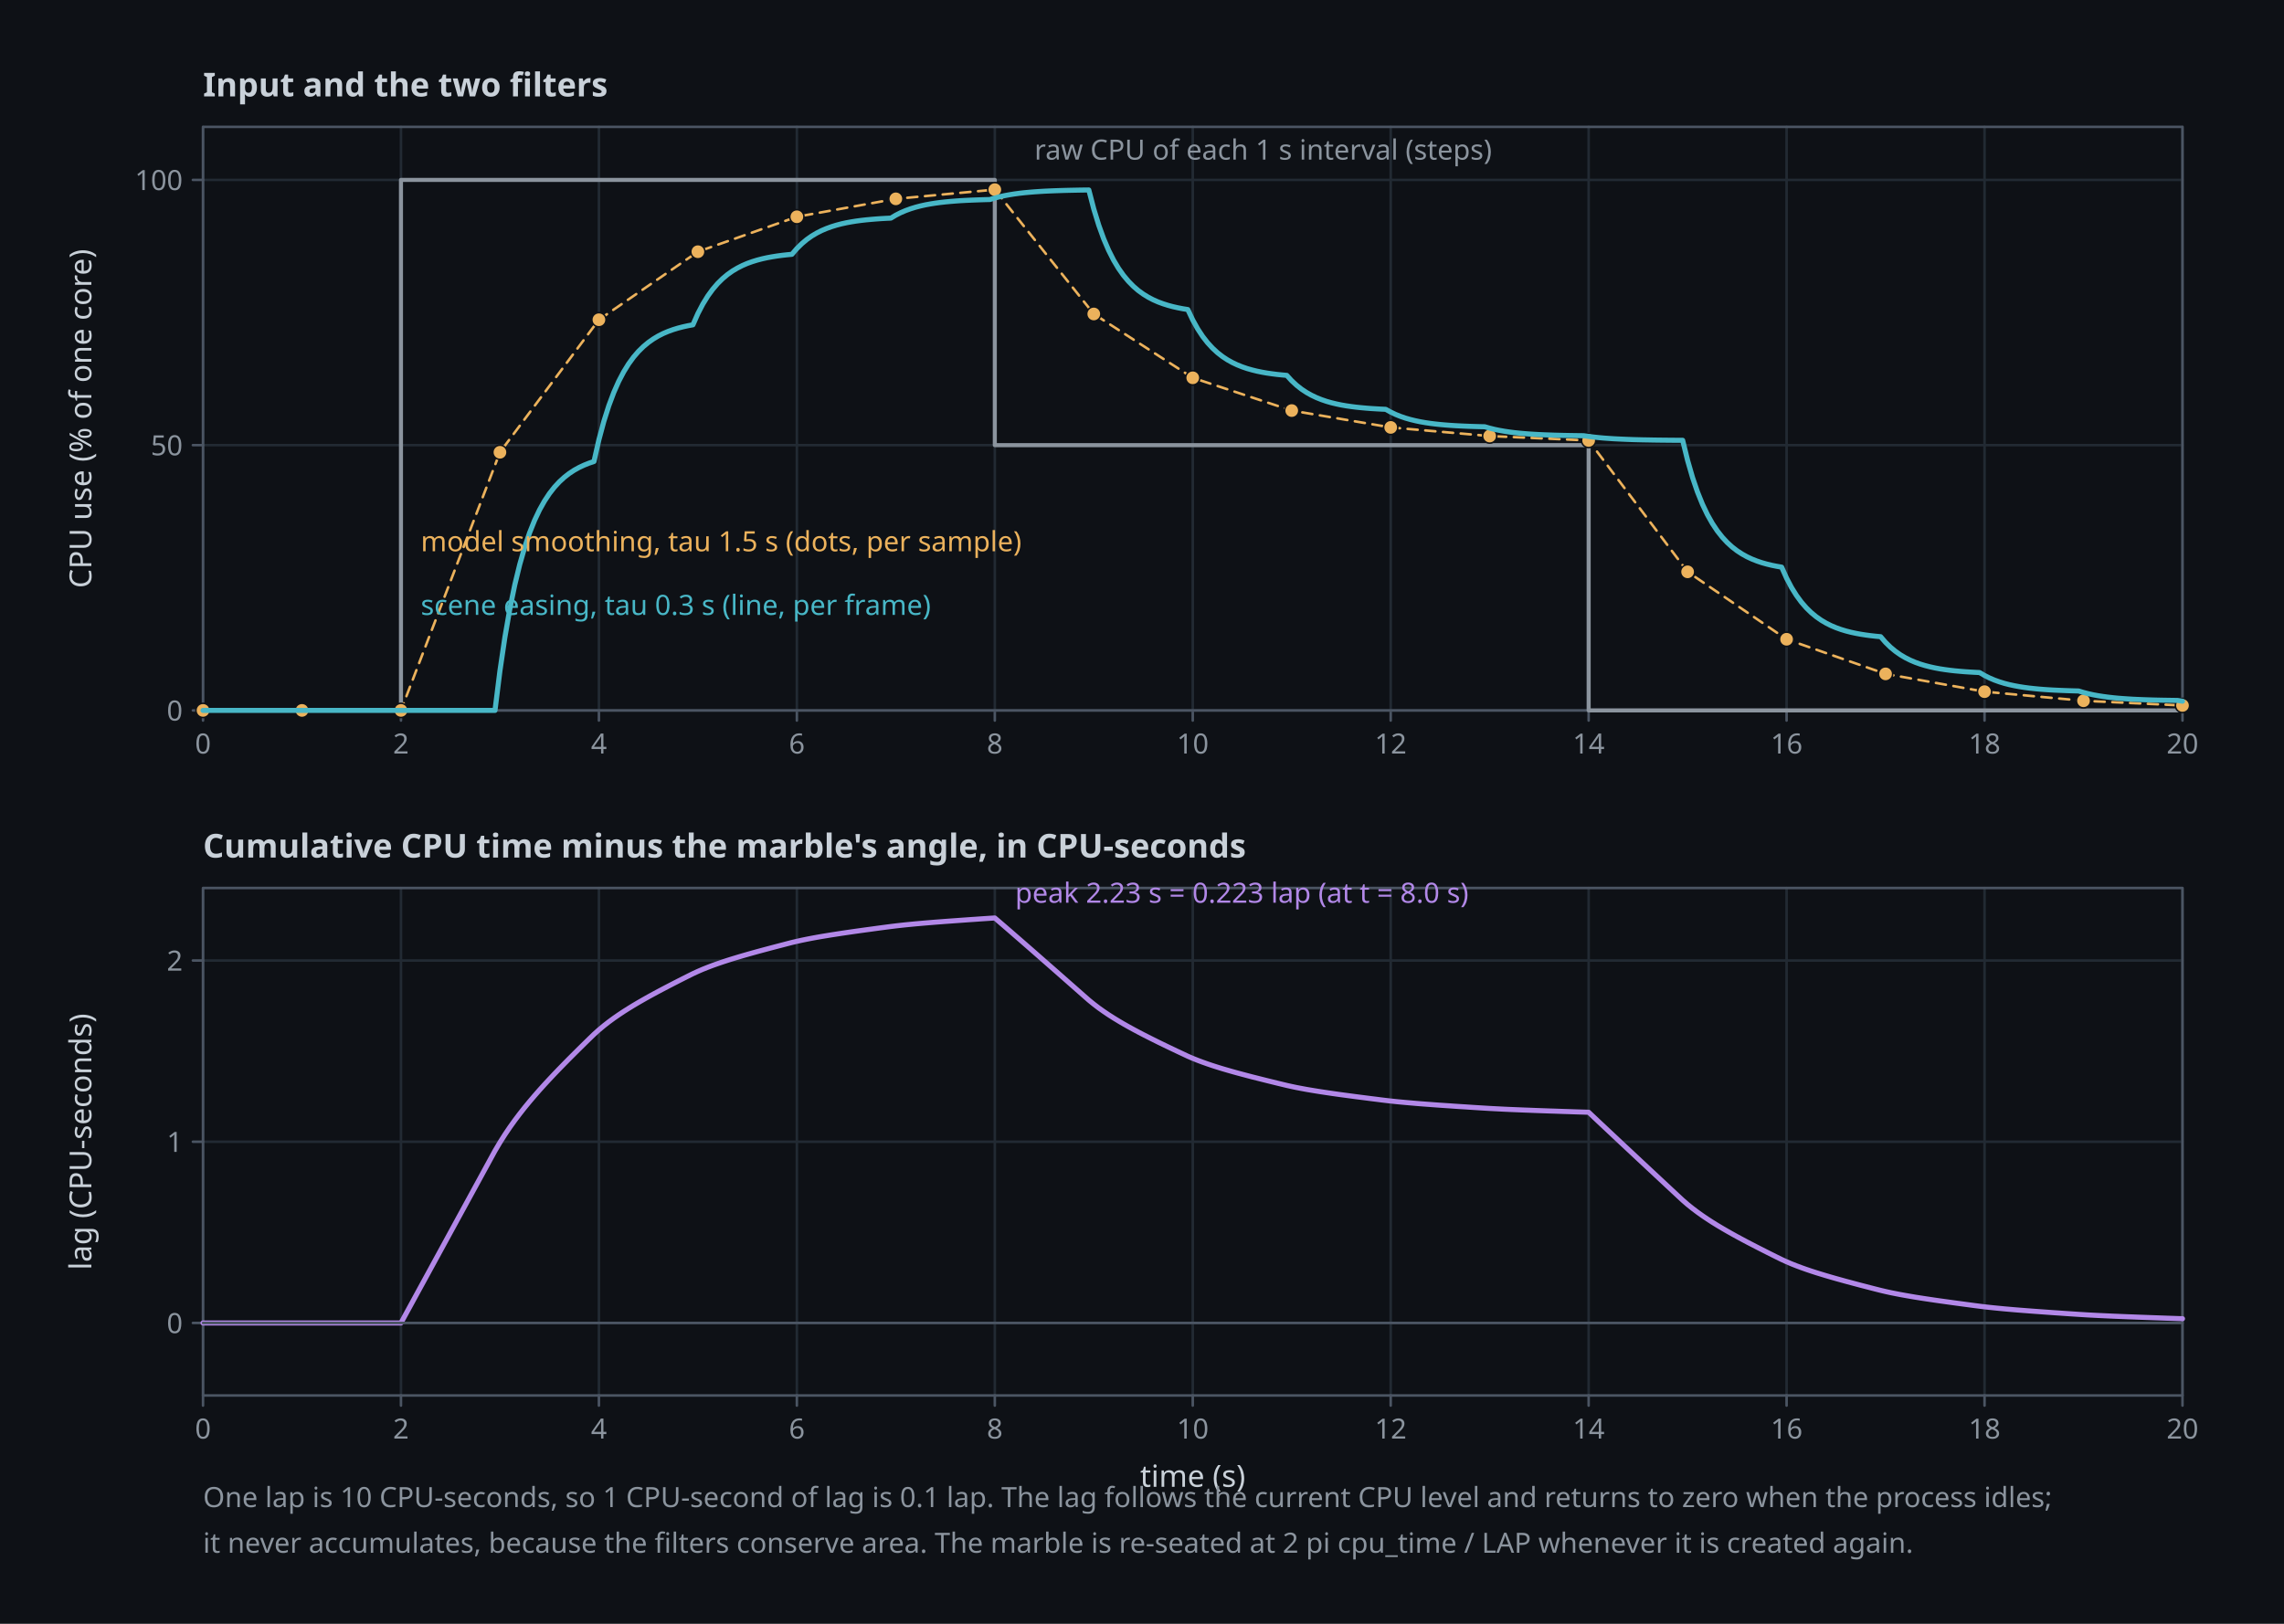
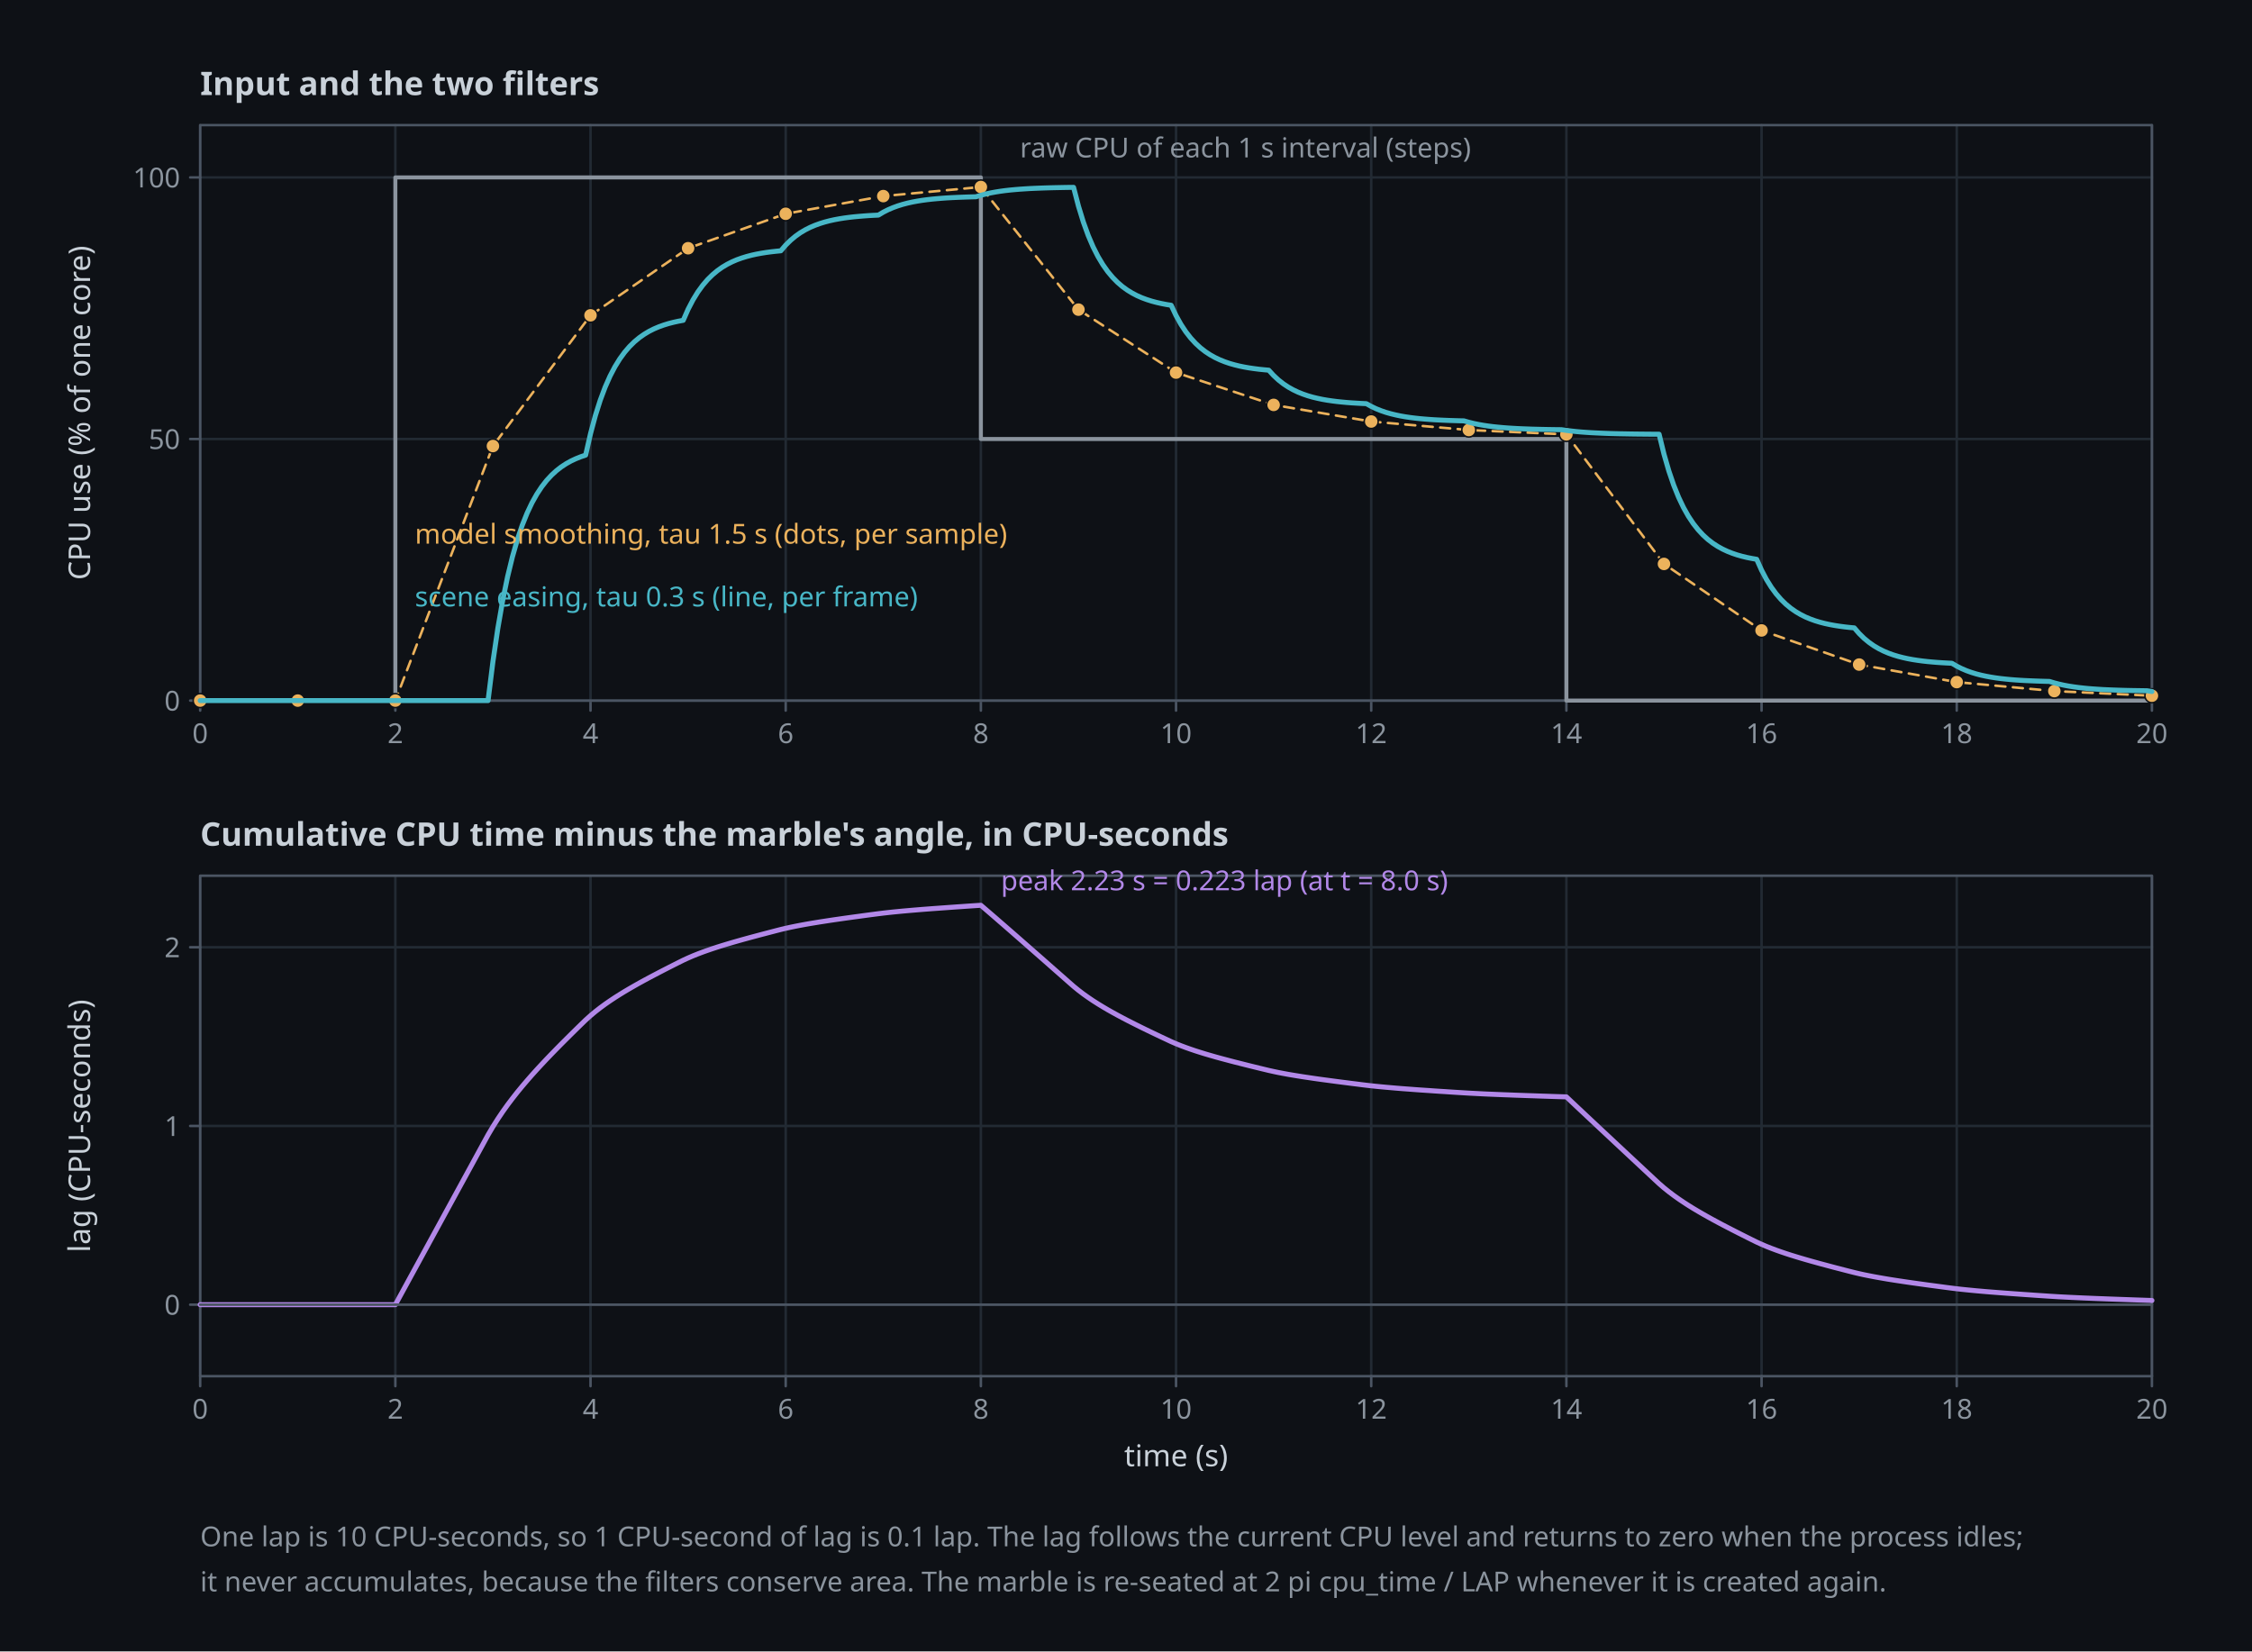
- <svg xmlns="http://www.w3.org/2000/svg" viewBox="0 0 900 640" width="900" height="640" font-family="system-ui, sans-serif" role="img">
-   <rect width="900" height="640" fill="#0e1116" />
+ <svg xmlns="http://www.w3.org/2000/svg" viewBox="0 0 900 660" width="900" height="660" font-family="system-ui, sans-serif" role="img">
+   <rect width="900" height="660" fill="#0e1116" />
  <line x1="80" y1="50" x2="80" y2="280" fill="none" stroke="#222a33" stroke-width="1" stroke-linejoin="round" stroke-linecap="round" />
  <line x1="80" y1="280" x2="80" y2="284" fill="none" stroke="#4b5563" stroke-width="1" stroke-linejoin="round" stroke-linecap="round" />
  <text x="80" y="297" font-size="11" text-anchor="middle" fill="#8b949e">0</text>
  <line x1="158" y1="50" x2="158" y2="280" fill="none" stroke="#222a33" stroke-width="1" stroke-linejoin="round" stroke-linecap="round" />
  <line x1="158" y1="280" x2="158" y2="284" fill="none" stroke="#4b5563" stroke-width="1" stroke-linejoin="round" stroke-linecap="round" />
  <text x="158" y="297" font-size="11" text-anchor="middle" fill="#8b949e">2</text>
  <line x1="236" y1="50" x2="236" y2="280" fill="none" stroke="#222a33" stroke-width="1" stroke-linejoin="round" stroke-linecap="round" />
  <line x1="236" y1="280" x2="236" y2="284" fill="none" stroke="#4b5563" stroke-width="1" stroke-linejoin="round" stroke-linecap="round" />
  <text x="236" y="297" font-size="11" text-anchor="middle" fill="#8b949e">4</text>
  <line x1="314" y1="50" x2="314" y2="280" fill="none" stroke="#222a33" stroke-width="1" stroke-linejoin="round" stroke-linecap="round" />
  <line x1="314" y1="280" x2="314" y2="284" fill="none" stroke="#4b5563" stroke-width="1" stroke-linejoin="round" stroke-linecap="round" />
  <text x="314" y="297" font-size="11" text-anchor="middle" fill="#8b949e">6</text>
  <line x1="392" y1="50" x2="392" y2="280" fill="none" stroke="#222a33" stroke-width="1" stroke-linejoin="round" stroke-linecap="round" />
  <line x1="392" y1="280" x2="392" y2="284" fill="none" stroke="#4b5563" stroke-width="1" stroke-linejoin="round" stroke-linecap="round" />
  <text x="392" y="297" font-size="11" text-anchor="middle" fill="#8b949e">8</text>
  <line x1="470" y1="50" x2="470" y2="280" fill="none" stroke="#222a33" stroke-width="1" stroke-linejoin="round" stroke-linecap="round" />
  <line x1="470" y1="280" x2="470" y2="284" fill="none" stroke="#4b5563" stroke-width="1" stroke-linejoin="round" stroke-linecap="round" />
  <text x="470" y="297" font-size="11" text-anchor="middle" fill="#8b949e">10</text>
  <line x1="548" y1="50" x2="548" y2="280" fill="none" stroke="#222a33" stroke-width="1" stroke-linejoin="round" stroke-linecap="round" />
  <line x1="548" y1="280" x2="548" y2="284" fill="none" stroke="#4b5563" stroke-width="1" stroke-linejoin="round" stroke-linecap="round" />
  <text x="548" y="297" font-size="11" text-anchor="middle" fill="#8b949e">12</text>
  <line x1="626" y1="50" x2="626" y2="280" fill="none" stroke="#222a33" stroke-width="1" stroke-linejoin="round" stroke-linecap="round" />
  <line x1="626" y1="280" x2="626" y2="284" fill="none" stroke="#4b5563" stroke-width="1" stroke-linejoin="round" stroke-linecap="round" />
  <text x="626" y="297" font-size="11" text-anchor="middle" fill="#8b949e">14</text>
  <line x1="704" y1="50" x2="704" y2="280" fill="none" stroke="#222a33" stroke-width="1" stroke-linejoin="round" stroke-linecap="round" />
  <line x1="704" y1="280" x2="704" y2="284" fill="none" stroke="#4b5563" stroke-width="1" stroke-linejoin="round" stroke-linecap="round" />
  <text x="704" y="297" font-size="11" text-anchor="middle" fill="#8b949e">16</text>
  <line x1="782" y1="50" x2="782" y2="280" fill="none" stroke="#222a33" stroke-width="1" stroke-linejoin="round" stroke-linecap="round" />
  <line x1="782" y1="280" x2="782" y2="284" fill="none" stroke="#4b5563" stroke-width="1" stroke-linejoin="round" stroke-linecap="round" />
  <text x="782" y="297" font-size="11" text-anchor="middle" fill="#8b949e">18</text>
  <line x1="860" y1="50" x2="860" y2="280" fill="none" stroke="#222a33" stroke-width="1" stroke-linejoin="round" stroke-linecap="round" />
  <line x1="860" y1="280" x2="860" y2="284" fill="none" stroke="#4b5563" stroke-width="1" stroke-linejoin="round" stroke-linecap="round" />
  <text x="860" y="297" font-size="11" text-anchor="middle" fill="#8b949e">20</text>
  <line x1="80" y1="280" x2="860" y2="280" fill="none" stroke="#222a33" stroke-width="1" stroke-linejoin="round" stroke-linecap="round" />
  <line x1="76" y1="280" x2="80" y2="280" fill="none" stroke="#4b5563" stroke-width="1" stroke-linejoin="round" stroke-linecap="round" />
  <text x="72" y="284" font-size="11" text-anchor="end" fill="#8b949e">0</text>
  <line x1="80" y1="175.45" x2="860" y2="175.45" fill="none" stroke="#222a33" stroke-width="1" stroke-linejoin="round" stroke-linecap="round" />
  <line x1="76" y1="175.45" x2="80" y2="175.45" fill="none" stroke="#4b5563" stroke-width="1" stroke-linejoin="round" stroke-linecap="round" />
  <text x="72" y="179.45" font-size="11" text-anchor="end" fill="#8b949e">50</text>
  <line x1="80" y1="70.91" x2="860" y2="70.91" fill="none" stroke="#222a33" stroke-width="1" stroke-linejoin="round" stroke-linecap="round" />
  <line x1="76" y1="70.91" x2="80" y2="70.91" fill="none" stroke="#4b5563" stroke-width="1" stroke-linejoin="round" stroke-linecap="round" />
  <text x="72" y="74.91" font-size="11" text-anchor="end" fill="#8b949e">100</text>
  <rect x="80" y="50" width="780" height="230" rx="0" fill="none" stroke="#4b5563" stroke-width="1" stroke-linejoin="round" stroke-linecap="round" />
  <text x="36" y="165" font-size="12" text-anchor="middle" fill="#c9d1d9" transform="rotate(-90 36 165)">CPU use (% of one core)</text>
  <text x="80" y="38" font-size="13" text-anchor="start" fill="#c9d1d9" font-weight="600">Input and the two filters</text>
  <polyline points="80,280 119,280 119,280 158,280 158,70.91 197,70.91 197,70.91 236,70.91 236,70.91 275,70.91 275,70.91 314,70.91 314,70.91 353,70.91 353,70.91 392,70.91 392,175.45 431,175.45 431,175.45 470,175.45 470,175.45 509,175.45 509,175.45 548,175.45 548,175.45 587,175.45 587,175.45 626,175.45 626,280 665,280 665,280 704,280 704,280 743,280 743,280 782,280 782,280 821,280 821,280" fill="none" stroke="#8b949e" stroke-width="1.6" stroke-linejoin="round" stroke-linecap="round" />
  <polyline points="821,280 860,280" fill="none" stroke="#8b949e" stroke-width="1.6" stroke-linejoin="round" stroke-linecap="round" />
  <polyline points="80,280 119,280 158,280 197,178.26 236,126.02 275,99.21 314,85.44 353,78.37 392,74.74 431,123.75 470,148.91 509,161.82 548,168.46 587,171.86 626,173.61 665,225.38 704,251.96 743,265.6 782,272.61 821,276.2 860,278.05" fill="none" stroke="#ecb25c" stroke-width="1" stroke-linejoin="round" stroke-linecap="round" stroke-dasharray="4 3" />
  <circle cx="80" cy="280" r="2.8" fill="#ecb25c" stroke="#0e1116" stroke-width="0.6" stroke-linejoin="round" stroke-linecap="round" />
  <circle cx="119" cy="280" r="2.8" fill="#ecb25c" stroke="#0e1116" stroke-width="0.6" stroke-linejoin="round" stroke-linecap="round" />
  <circle cx="158" cy="280" r="2.8" fill="#ecb25c" stroke="#0e1116" stroke-width="0.6" stroke-linejoin="round" stroke-linecap="round" />
  <circle cx="197" cy="178.26" r="2.8" fill="#ecb25c" stroke="#0e1116" stroke-width="0.6" stroke-linejoin="round" stroke-linecap="round" />
  <circle cx="236" cy="126.02" r="2.8" fill="#ecb25c" stroke="#0e1116" stroke-width="0.6" stroke-linejoin="round" stroke-linecap="round" />
  <circle cx="275" cy="99.21" r="2.8" fill="#ecb25c" stroke="#0e1116" stroke-width="0.6" stroke-linejoin="round" stroke-linecap="round" />
  <circle cx="314" cy="85.44" r="2.8" fill="#ecb25c" stroke="#0e1116" stroke-width="0.6" stroke-linejoin="round" stroke-linecap="round" />
  <circle cx="353" cy="78.37" r="2.8" fill="#ecb25c" stroke="#0e1116" stroke-width="0.6" stroke-linejoin="round" stroke-linecap="round" />
  <circle cx="392" cy="74.74" r="2.8" fill="#ecb25c" stroke="#0e1116" stroke-width="0.6" stroke-linejoin="round" stroke-linecap="round" />
  <circle cx="431" cy="123.75" r="2.8" fill="#ecb25c" stroke="#0e1116" stroke-width="0.6" stroke-linejoin="round" stroke-linecap="round" />
  <circle cx="470" cy="148.91" r="2.8" fill="#ecb25c" stroke="#0e1116" stroke-width="0.6" stroke-linejoin="round" stroke-linecap="round" />
  <circle cx="509" cy="161.82" r="2.8" fill="#ecb25c" stroke="#0e1116" stroke-width="0.6" stroke-linejoin="round" stroke-linecap="round" />
  <circle cx="548" cy="168.46" r="2.8" fill="#ecb25c" stroke="#0e1116" stroke-width="0.6" stroke-linejoin="round" stroke-linecap="round" />
  <circle cx="587" cy="171.86" r="2.8" fill="#ecb25c" stroke="#0e1116" stroke-width="0.6" stroke-linejoin="round" stroke-linecap="round" />
  <circle cx="626" cy="173.61" r="2.8" fill="#ecb25c" stroke="#0e1116" stroke-width="0.6" stroke-linejoin="round" stroke-linecap="round" />
  <circle cx="665" cy="225.38" r="2.8" fill="#ecb25c" stroke="#0e1116" stroke-width="0.6" stroke-linejoin="round" stroke-linecap="round" />
  <circle cx="704" cy="251.96" r="2.8" fill="#ecb25c" stroke="#0e1116" stroke-width="0.6" stroke-linejoin="round" stroke-linecap="round" />
  <circle cx="743" cy="265.6" r="2.8" fill="#ecb25c" stroke="#0e1116" stroke-width="0.6" stroke-linejoin="round" stroke-linecap="round" />
  <circle cx="782" cy="272.61" r="2.8" fill="#ecb25c" stroke="#0e1116" stroke-width="0.6" stroke-linejoin="round" stroke-linecap="round" />
  <circle cx="821" cy="276.2" r="2.8" fill="#ecb25c" stroke="#0e1116" stroke-width="0.6" stroke-linejoin="round" stroke-linecap="round" />
  <circle cx="860" cy="278.05" r="2.8" fill="#ecb25c" stroke="#0e1116" stroke-width="0.6" stroke-linejoin="round" stroke-linecap="round" />
  <polyline points="80,280 81.95,280 83.9,280 85.85,280 87.8,280 89.75,280 91.7,280 93.65,280 95.6,280 97.55,280 99.5,280 101.45,280 103.4,280 105.35,280 107.3,280 109.25,280 111.2,280 113.15,280 115.1,280 117.05,280 119,280 120.95,280 122.9,280 124.85,280 126.8,280 128.75,280 130.7,280 132.65,280 134.6,280 136.55,280 138.5,280 140.45,280 142.4,280 144.35,280 146.3,280 148.25,280 150.2,280 152.15,280 154.1,280 156.05,280 158,280 159.95,280 161.9,280 163.85,280 165.8,280 167.75,280 169.7,280 171.65,280 173.6,280 175.55,280 177.5,280 179.45,280 181.4,280 183.35,280 185.3,280 187.25,280 189.2,280 191.15,280 193.1,280 195.05,280 197,264.38 198.95,251.16 200.9,239.97 202.85,230.5 204.8,222.48 206.75,215.69 208.7,209.94 210.65,205.08 212.6,200.96 214.55,197.48 216.5,194.53 218.45,192.03 220.4,189.92 222.35,188.13 224.3,186.61 226.25,185.33 228.2,184.24 230.15,183.33 232.1,182.55 234.05,181.89 236,173.31 237.95,166.05 239.9,159.91 241.85,154.71 243.8,150.3 245.75,146.58 247.7,143.42 249.65,140.75 251.6,138.49 253.55,136.58 255.5,134.96 257.45,133.59 259.4,132.42 261.35,131.44 263.3,130.61 265.25,129.91 267.2,129.31 269.15,128.81 271.1,128.38 273.05,128.02 275,123.59 276.95,119.85 278.9,116.68 280.85,114 282.8,111.73 284.75,109.81 286.7,108.18 288.65,106.8 290.6,105.64 292.55,104.65 294.5,103.81 296.45,103.11 298.4,102.51 300.35,102 302.3,101.57 304.25,101.21 306.2,100.9 308.15,100.64 310.1,100.42 312.05,100.23 314,97.96 315.95,96.04 317.9,94.41 319.85,93.03 321.8,91.87 323.75,90.88 325.7,90.05 327.65,89.34 329.6,88.74 331.55,88.23 333.5,87.8 335.45,87.44 337.4,87.13 339.35,86.87 341.3,86.65 343.25,86.47 345.2,86.31 347.15,86.17 349.1,86.06 351.05,85.97 353,84.8 354.95,83.81 356.9,82.98 358.85,82.27 360.8,81.67 362.75,81.16 364.7,80.73 366.65,80.37 368.6,80.06 370.55,79.8 372.5,79.58 374.45,79.4 376.4,79.24 378.35,79.1 380.3,78.99 382.25,78.9 384.2,78.82 386.15,78.75 388.1,78.69 390.05,78.64 392,78.04 393.95,77.53 395.9,77.1 397.85,76.74 399.8,76.43 401.75,76.17 403.7,75.95 405.65,75.77 407.6,75.61 409.55,75.48 411.5,75.36 413.45,75.27 415.4,75.19 417.35,75.12 419.3,75.06 421.25,75.01 423.2,74.97 425.15,74.93 427.1,74.9 429.05,74.88 431,82.38 432.95,88.73 434.9,94.11 436.85,98.66 438.8,102.51 440.75,105.77 442.7,108.53 444.65,110.86 446.6,112.84 448.55,114.52 450.5,115.93 452.45,117.13 454.4,118.15 456.35,119.01 458.3,119.73 460.25,120.35 462.2,120.87 464.15,121.31 466.1,121.69 468.05,122 470,126.13 471.95,129.63 473.9,132.59 475.85,135.09 477.8,137.21 479.75,139.01 481.7,140.53 483.65,141.81 485.6,142.9 487.55,143.82 489.5,144.6 491.45,145.27 493.4,145.82 495.35,146.3 497.3,146.7 499.25,147.04 501.2,147.32 503.15,147.57 505.1,147.77 507.05,147.95 509,150.08 510.95,151.88 512.9,153.41 514.85,154.7 516.8,155.79 518.75,156.72 520.7,157.5 522.65,158.17 524.6,158.73 526.55,159.2 528.5,159.61 530.45,159.95 532.4,160.23 534.35,160.48 536.3,160.68 538.25,160.86 540.2,161.01 542.15,161.13 544.1,161.24 546.05,161.33 548,162.42 549.95,163.35 551.9,164.13 553.85,164.8 555.8,165.36 557.75,165.83 559.7,166.24 561.65,166.58 563.6,166.87 565.55,167.11 567.5,167.32 569.45,167.49 571.4,167.64 573.35,167.77 575.3,167.87 577.25,167.96 579.2,168.04 581.15,168.1 583.1,168.16 585.05,168.2 587,168.76 588.95,169.24 590.9,169.64 592.85,169.98 594.8,170.27 596.75,170.52 598.7,170.72 600.65,170.9 602.6,171.05 604.55,171.17 606.5,171.28 608.45,171.37 610.4,171.44 612.35,171.51 614.3,171.56 616.25,171.61 618.2,171.65 620.15,171.68 622.1,171.71 624.05,171.73 626,172.02 627.95,172.26 629.9,172.47 631.85,172.65 633.8,172.79 635.75,172.92 637.7,173.02 639.65,173.11 641.6,173.19 643.55,173.26 645.5,173.31 647.45,173.36 649.4,173.39 651.35,173.43 653.3,173.46 655.25,173.48 657.2,173.5 659.15,173.52 661.1,173.53 663.05,173.54 665,181.5 666.95,188.24 668.9,193.94 670.85,198.76 672.8,202.85 674.75,206.31 676.7,209.24 678.65,211.71 680.6,213.81 682.55,215.59 684.5,217.09 686.45,218.36 688.4,219.44 690.35,220.35 692.3,221.12 694.25,221.78 696.2,222.33 698.15,222.8 700.1,223.19 702.05,223.53 704,227.89 705.95,231.59 707.9,234.71 709.85,237.36 711.8,239.6 713.75,241.5 715.7,243.1 717.65,244.46 719.6,245.61 721.55,246.59 723.5,247.41 725.45,248.11 727.4,248.7 729.35,249.2 731.3,249.62 733.25,249.98 735.2,250.28 737.15,250.54 739.1,250.76 741.05,250.94 743,253.19 744.95,255.1 746.9,256.71 748.85,258.08 750.8,259.23 752.75,260.21 754.7,261.04 756.65,261.74 758.6,262.33 760.55,262.83 762.5,263.26 764.45,263.62 766.4,263.92 768.35,264.18 770.3,264.4 772.25,264.58 774.2,264.74 776.15,264.87 778.1,264.98 780.05,265.08 782,266.23 783.95,267.21 785.9,268.04 787.85,268.74 789.8,269.34 791.75,269.84 793.7,270.26 795.65,270.62 797.6,270.93 799.55,271.19 801.5,271.4 803.45,271.59 805.4,271.75 807.35,271.88 809.3,271.99 811.25,272.08 813.2,272.16 815.15,272.23 817.1,272.29 819.05,272.34 821,272.93 822.95,273.43 824.9,273.86 826.85,274.22 828.8,274.52 830.75,274.78 832.7,275 834.65,275.19 836.6,275.34 838.55,275.47 840.5,275.59 842.45,275.68 844.4,275.76 846.35,275.83 848.3,275.89 850.25,275.94 852.2,275.98 854.15,276.01 856.1,276.04 858.05,276.07 860,276.37" fill="none" stroke="#48b7c7" stroke-width="2" stroke-linejoin="round" stroke-linecap="round" />
  <text x="407.6" y="62.91" font-size="11" text-anchor="start" fill="#8b949e">raw CPU of each 1 s interval (steps)</text>
  <text x="165.8" y="217.27" font-size="11" text-anchor="start" fill="#ecb25c">model smoothing, tau 1.5 s (dots, per sample)</text>
  <text x="165.8" y="242.36" font-size="11" text-anchor="start" fill="#48b7c7">scene easing, tau 0.3 s (line, per frame)</text>
  <line x1="80" y1="350" x2="80" y2="550" fill="none" stroke="#222a33" stroke-width="1" stroke-linejoin="round" stroke-linecap="round" />
  <line x1="80" y1="550" x2="80" y2="554" fill="none" stroke="#4b5563" stroke-width="1" stroke-linejoin="round" stroke-linecap="round" />
  <text x="80" y="567" font-size="11" text-anchor="middle" fill="#8b949e">0</text>
  <line x1="158" y1="350" x2="158" y2="550" fill="none" stroke="#222a33" stroke-width="1" stroke-linejoin="round" stroke-linecap="round" />
  <line x1="158" y1="550" x2="158" y2="554" fill="none" stroke="#4b5563" stroke-width="1" stroke-linejoin="round" stroke-linecap="round" />
  <text x="158" y="567" font-size="11" text-anchor="middle" fill="#8b949e">2</text>
  <line x1="236" y1="350" x2="236" y2="550" fill="none" stroke="#222a33" stroke-width="1" stroke-linejoin="round" stroke-linecap="round" />
  <line x1="236" y1="550" x2="236" y2="554" fill="none" stroke="#4b5563" stroke-width="1" stroke-linejoin="round" stroke-linecap="round" />
  <text x="236" y="567" font-size="11" text-anchor="middle" fill="#8b949e">4</text>
  <line x1="314" y1="350" x2="314" y2="550" fill="none" stroke="#222a33" stroke-width="1" stroke-linejoin="round" stroke-linecap="round" />
  <line x1="314" y1="550" x2="314" y2="554" fill="none" stroke="#4b5563" stroke-width="1" stroke-linejoin="round" stroke-linecap="round" />
  <text x="314" y="567" font-size="11" text-anchor="middle" fill="#8b949e">6</text>
  <line x1="392" y1="350" x2="392" y2="550" fill="none" stroke="#222a33" stroke-width="1" stroke-linejoin="round" stroke-linecap="round" />
  <line x1="392" y1="550" x2="392" y2="554" fill="none" stroke="#4b5563" stroke-width="1" stroke-linejoin="round" stroke-linecap="round" />
  <text x="392" y="567" font-size="11" text-anchor="middle" fill="#8b949e">8</text>
  <line x1="470" y1="350" x2="470" y2="550" fill="none" stroke="#222a33" stroke-width="1" stroke-linejoin="round" stroke-linecap="round" />
  <line x1="470" y1="550" x2="470" y2="554" fill="none" stroke="#4b5563" stroke-width="1" stroke-linejoin="round" stroke-linecap="round" />
  <text x="470" y="567" font-size="11" text-anchor="middle" fill="#8b949e">10</text>
  <line x1="548" y1="350" x2="548" y2="550" fill="none" stroke="#222a33" stroke-width="1" stroke-linejoin="round" stroke-linecap="round" />
  <line x1="548" y1="550" x2="548" y2="554" fill="none" stroke="#4b5563" stroke-width="1" stroke-linejoin="round" stroke-linecap="round" />
  <text x="548" y="567" font-size="11" text-anchor="middle" fill="#8b949e">12</text>
  <line x1="626" y1="350" x2="626" y2="550" fill="none" stroke="#222a33" stroke-width="1" stroke-linejoin="round" stroke-linecap="round" />
  <line x1="626" y1="550" x2="626" y2="554" fill="none" stroke="#4b5563" stroke-width="1" stroke-linejoin="round" stroke-linecap="round" />
  <text x="626" y="567" font-size="11" text-anchor="middle" fill="#8b949e">14</text>
  <line x1="704" y1="350" x2="704" y2="550" fill="none" stroke="#222a33" stroke-width="1" stroke-linejoin="round" stroke-linecap="round" />
  <line x1="704" y1="550" x2="704" y2="554" fill="none" stroke="#4b5563" stroke-width="1" stroke-linejoin="round" stroke-linecap="round" />
  <text x="704" y="567" font-size="11" text-anchor="middle" fill="#8b949e">16</text>
  <line x1="782" y1="350" x2="782" y2="550" fill="none" stroke="#222a33" stroke-width="1" stroke-linejoin="round" stroke-linecap="round" />
  <line x1="782" y1="550" x2="782" y2="554" fill="none" stroke="#4b5563" stroke-width="1" stroke-linejoin="round" stroke-linecap="round" />
  <text x="782" y="567" font-size="11" text-anchor="middle" fill="#8b949e">18</text>
  <line x1="860" y1="350" x2="860" y2="550" fill="none" stroke="#222a33" stroke-width="1" stroke-linejoin="round" stroke-linecap="round" />
  <line x1="860" y1="550" x2="860" y2="554" fill="none" stroke="#4b5563" stroke-width="1" stroke-linejoin="round" stroke-linecap="round" />
  <text x="860" y="567" font-size="11" text-anchor="middle" fill="#8b949e">20</text>
  <line x1="80" y1="521.43" x2="860" y2="521.43" fill="none" stroke="#222a33" stroke-width="1" stroke-linejoin="round" stroke-linecap="round" />
  <line x1="76" y1="521.43" x2="80" y2="521.43" fill="none" stroke="#4b5563" stroke-width="1" stroke-linejoin="round" stroke-linecap="round" />
  <text x="72" y="525.43" font-size="11" text-anchor="end" fill="#8b949e">0</text>
  <line x1="80" y1="450" x2="860" y2="450" fill="none" stroke="#222a33" stroke-width="1" stroke-linejoin="round" stroke-linecap="round" />
  <line x1="76" y1="450" x2="80" y2="450" fill="none" stroke="#4b5563" stroke-width="1" stroke-linejoin="round" stroke-linecap="round" />
  <text x="72" y="454" font-size="11" text-anchor="end" fill="#8b949e">1</text>
  <line x1="80" y1="378.57" x2="860" y2="378.57" fill="none" stroke="#222a33" stroke-width="1" stroke-linejoin="round" stroke-linecap="round" />
  <line x1="76" y1="378.57" x2="80" y2="378.57" fill="none" stroke="#4b5563" stroke-width="1" stroke-linejoin="round" stroke-linecap="round" />
  <text x="72" y="382.57" font-size="11" text-anchor="end" fill="#8b949e">2</text>
  <rect x="80" y="350" width="780" height="200" rx="0" fill="none" stroke="#4b5563" stroke-width="1" stroke-linejoin="round" stroke-linecap="round" />
  <text x="470" y="586" font-size="12" text-anchor="middle" fill="#c9d1d9">time (s)</text>
  <text x="36" y="450" font-size="12" text-anchor="middle" fill="#c9d1d9" transform="rotate(-90 36 450)">lag (CPU-seconds)</text>
  <text x="80" y="338" font-size="13" text-anchor="start" fill="#c9d1d9" font-weight="600">Cumulative CPU time minus the marble's angle, in CPU-seconds</text>
  <polyline points="80,521.43 81.95,521.43 83.9,521.43 85.85,521.43 87.8,521.43 89.75,521.43 91.7,521.43 93.65,521.43 95.6,521.43 97.55,521.43 99.5,521.43 101.45,521.43 103.4,521.43 105.35,521.43 107.3,521.43 109.25,521.43 111.2,521.43 113.15,521.43 115.1,521.43 117.05,521.43 119,521.43 120.95,521.43 122.9,521.43 124.85,521.43 126.8,521.43 128.75,521.43 130.7,521.43 132.65,521.43 134.6,521.43 136.55,521.43 138.5,521.43 140.45,521.43 142.4,521.43 144.35,521.43 146.3,521.43 148.25,521.43 150.2,521.43 152.15,521.43 154.1,521.43 156.05,521.43 158,521.43 159.95,517.86 161.9,514.29 163.85,510.71 165.8,507.14 167.75,503.57 169.7,500 171.65,496.43 173.6,492.86 175.55,489.29 177.5,485.71 179.45,482.14 181.4,478.57 183.35,475 185.3,471.43 187.25,467.86 189.2,464.29 191.15,460.71 193.1,457.14 195.05,453.57 197,450.27 198.95,447.19 200.9,444.3 202.85,441.57 204.8,438.99 206.75,436.51 208.7,434.14 210.65,431.85 212.6,429.62 214.55,427.46 216.5,425.35 218.45,423.28 220.4,421.25 222.35,419.25 224.3,417.27 226.25,415.32 228.2,413.38 230.15,411.46 232.1,409.55 234.05,407.66 236,405.91 237.95,404.28 239.9,402.76 241.85,401.33 243.8,399.98 245.75,398.68 247.7,397.45 249.65,396.25 251.6,395.1 253.55,393.98 255.5,392.88 257.45,391.81 259.4,390.76 261.35,389.73 263.3,388.71 265.25,387.7 267.2,386.7 269.15,385.71 271.1,384.73 273.05,383.76 275,382.86 276.95,382.02 278.9,381.24 280.85,380.5 282.8,379.81 284.75,379.14 286.7,378.5 288.65,377.89 290.6,377.3 292.55,376.72 294.5,376.16 296.45,375.61 298.4,375.07 300.35,374.54 302.3,374.02 304.25,373.5 306.2,372.99 308.15,372.48 310.1,371.97 312.05,371.47 314,371.01 315.95,370.58 317.9,370.18 319.85,369.8 321.8,369.44 323.75,369.1 325.7,368.78 327.65,368.46 329.6,368.16 331.55,367.86 333.5,367.57 335.45,367.29 337.4,367.01 339.35,366.74 341.3,366.47 343.25,366.21 345.2,365.94 347.15,365.68 349.1,365.42 351.05,365.17 353,364.93 354.95,364.71 356.9,364.5 358.85,364.31 360.8,364.12 362.75,363.95 364.7,363.78 366.65,363.62 368.6,363.46 370.55,363.31 372.5,363.16 374.45,363.02 376.4,362.88 378.35,362.74 380.3,362.6 382.25,362.46 384.2,362.33 386.15,362.19 388.1,362.06 390.05,361.93 392,361.81 393.95,363.48 395.9,365.16 397.85,366.84 399.8,368.54 401.75,370.23 403.7,371.93 405.65,373.63 407.6,375.34 409.55,377.05 411.5,378.76 413.45,380.47 415.4,382.18 417.35,383.89 419.3,385.61 421.25,387.33 423.2,389.04 425.15,390.76 427.1,392.48 429.05,394.19 431,395.78 432.95,397.27 434.9,398.65 436.85,399.97 438.8,401.21 440.75,402.4 442.7,403.55 444.65,404.65 446.6,405.72 448.55,406.76 450.5,407.78 452.45,408.77 454.4,409.75 456.35,410.72 458.3,411.67 460.25,412.61 462.2,413.54 464.15,414.47 466.1,415.38 468.05,416.3 470,417.14 471.95,417.92 473.9,418.65 475.85,419.34 477.8,420 479.75,420.62 481.7,421.22 483.65,421.79 485.6,422.35 487.55,422.89 489.5,423.41 491.45,423.93 493.4,424.44 495.35,424.93 497.3,425.42 499.25,425.91 501.2,426.39 503.15,426.87 505.1,427.34 507.05,427.81 509,428.24 510.95,428.65 512.9,429.02 514.85,429.38 516.8,429.71 518.75,430.03 520.7,430.34 522.65,430.63 524.6,430.92 526.55,431.2 528.5,431.47 530.45,431.73 532.4,431.99 534.35,432.25 536.3,432.5 538.25,432.75 540.2,433 542.15,433.24 544.1,433.49 546.05,433.73 548,433.95 549.95,434.16 551.9,434.35 553.85,434.53 555.8,434.7 557.75,434.87 559.7,435.03 561.65,435.18 563.6,435.32 565.55,435.47 567.5,435.61 569.45,435.74 571.4,435.87 573.35,436.01 575.3,436.14 577.25,436.26 579.2,436.39 581.15,436.52 583.1,436.64 585.05,436.76 587,436.88 588.95,436.98 590.9,437.08 592.85,437.18 594.8,437.27 596.75,437.35 598.7,437.43 600.65,437.51 602.6,437.58 604.55,437.66 606.5,437.73 608.45,437.8 610.4,437.87 612.35,437.93 614.3,438 616.25,438.07 618.2,438.13 620.15,438.2 622.1,438.26 624.05,438.32 626,438.38 627.95,440.22 629.9,442.06 631.85,443.89 633.8,445.72 635.75,447.55 637.7,449.38 639.65,451.21 641.6,453.03 643.55,454.85 645.5,456.68 647.45,458.5 649.4,460.32 651.35,462.14 653.3,463.96 655.25,465.78 657.2,467.6 659.15,469.42 661.1,471.24 663.05,473.05 665,474.74 666.95,476.3 668.9,477.77 670.85,479.16 672.8,480.48 674.75,481.74 676.7,482.95 678.65,484.11 680.6,485.24 682.55,486.34 684.5,487.42 686.45,488.47 688.4,489.51 690.35,490.52 692.3,491.53 694.25,492.52 696.2,493.51 698.15,494.49 700.1,495.46 702.05,496.42 704,497.31 705.95,498.14 707.9,498.91 709.85,499.64 711.8,500.33 713.75,500.99 715.7,501.62 717.65,502.22 719.6,502.81 721.55,503.38 723.5,503.94 725.45,504.48 727.4,505.02 729.35,505.54 731.3,506.06 733.25,506.58 735.2,507.08 737.15,507.59 739.1,508.09 741.05,508.58 743,509.04 744.95,509.47 746.9,509.86 748.85,510.24 750.8,510.59 752.75,510.93 754.7,511.26 756.65,511.57 758.6,511.87 760.55,512.16 762.5,512.45 764.45,512.73 766.4,513 768.35,513.27 770.3,513.54 772.25,513.8 774.2,514.06 776.15,514.32 778.1,514.58 780.05,514.83 782,515.07 783.95,515.29 785.9,515.49 787.85,515.68 789.8,515.87 791.75,516.04 793.7,516.21 795.65,516.37 797.6,516.52 799.55,516.67 801.5,516.82 803.45,516.96 805.4,517.1 807.35,517.24 809.3,517.38 811.25,517.51 813.2,517.65 815.15,517.78 817.1,517.91 819.05,518.04 821,518.16 822.95,518.28 824.9,518.38 826.85,518.48 828.8,518.57 830.75,518.66 832.7,518.75 834.65,518.83 836.6,518.91 838.55,518.99 840.5,519.06 842.45,519.14 844.4,519.21 846.35,519.28 848.3,519.35 850.25,519.42 852.2,519.49 854.15,519.56 856.1,519.62 858.05,519.69 860,519.75" fill="none" stroke="#b288e8" stroke-width="2" stroke-linejoin="round" stroke-linecap="round" />
  <line x1="80" y1="521.43" x2="860" y2="521.43" fill="none" stroke="#4b5563" stroke-width="1" stroke-linejoin="round" stroke-linecap="round" />
  <text x="400" y="355.81" font-size="11" text-anchor="start" fill="#b288e8">peak 2.23 s = 0.223 lap (at t = 8.0 s)</text>
-   <text x="80" y="594" font-size="11" text-anchor="start" fill="#8b949e">One lap is 10 CPU-seconds, so 1 CPU-second of lag is 0.1 lap. The lag follows the current CPU level and returns to zero when the process idles;</text>
-   <text x="80" y="612" font-size="11" text-anchor="start" fill="#8b949e">it never accumulates, because the filters conserve area. The marble is re-seated at 2 pi cpu_time / LAP whenever it is created again.</text>
+   <text x="80" y="618" font-size="11" text-anchor="start" fill="#8b949e">One lap is 10 CPU-seconds, so 1 CPU-second of lag is 0.1 lap. The lag follows the current CPU level and returns to zero when the process idles;</text>
+   <text x="80" y="636" font-size="11" text-anchor="start" fill="#8b949e">it never accumulates, because the filters conserve area. The marble is re-seated at 2 pi cpu_time / LAP whenever it is created again.</text>
</svg>
